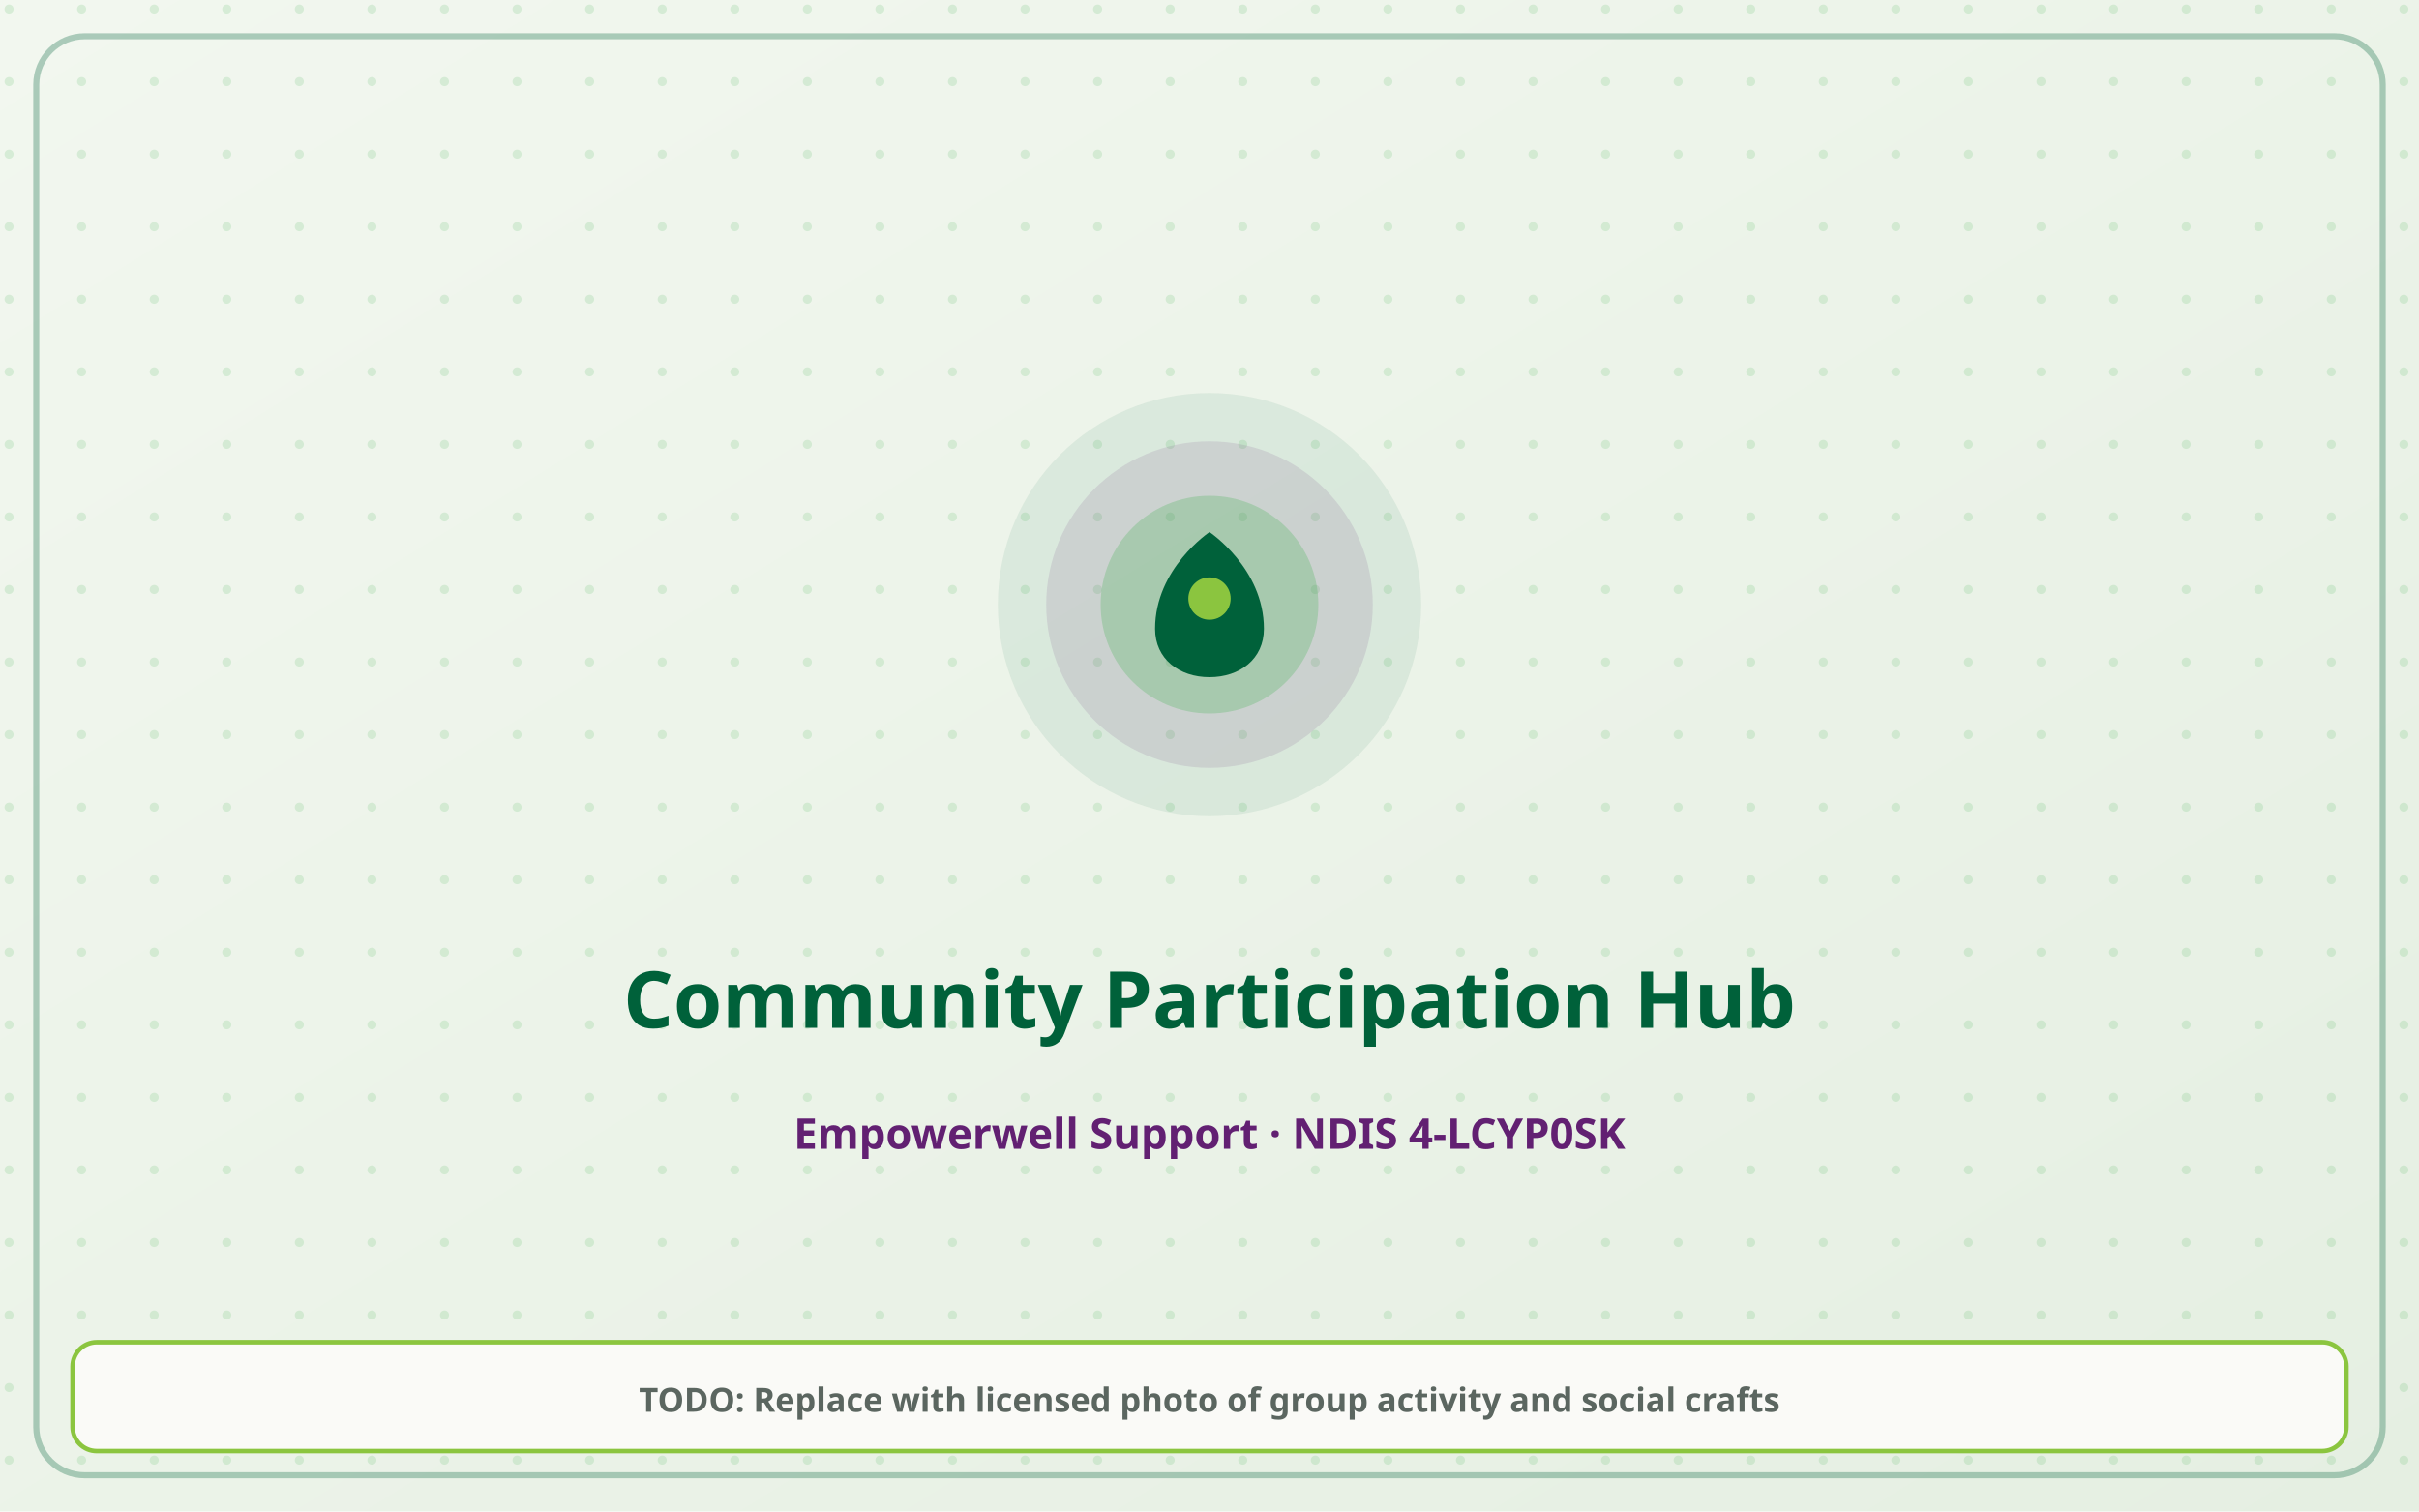
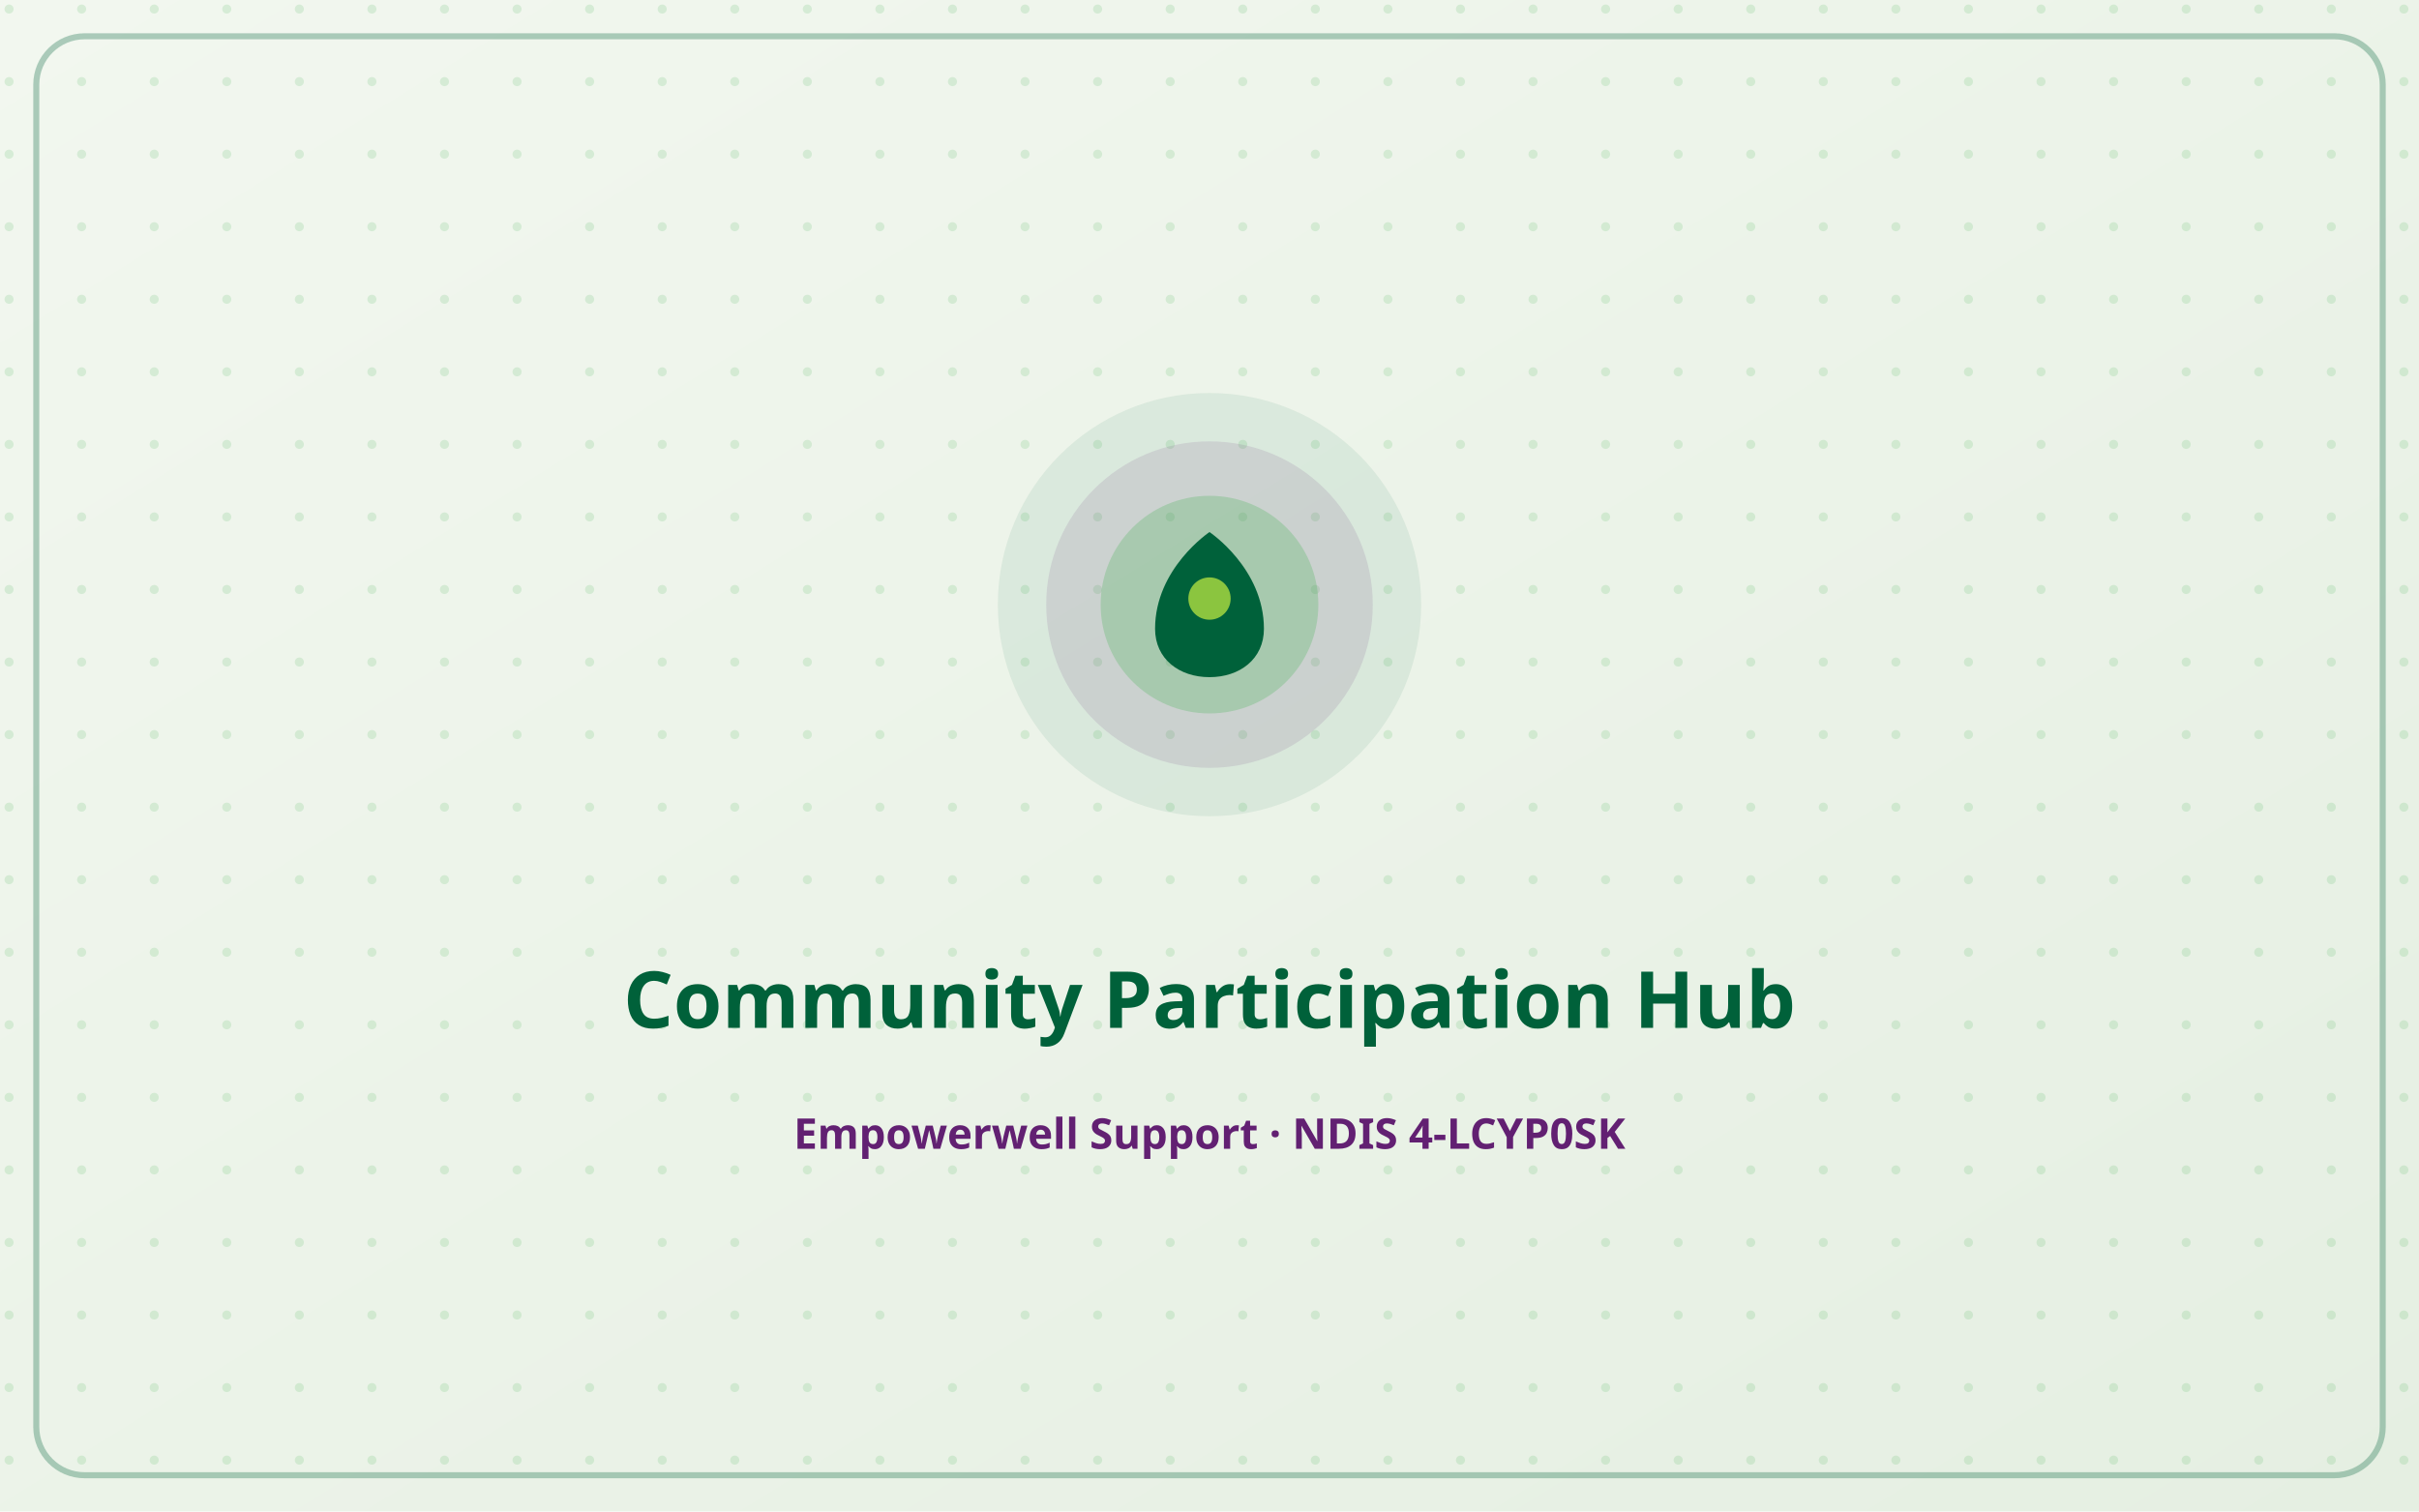
<svg xmlns="http://www.w3.org/2000/svg" viewBox="0 0 800 500" width="100%" height="100%">
  <defs>
    <linearGradient id="bgGrad" x1="0%" y1="0%" x2="100%" y2="100%">
      <stop offset="0%" stop-color="#F2F7EF" />
      <stop offset="100%" stop-color="#E5EFE2" />
    </linearGradient>
    <pattern id="patternDots" x="0" y="0" width="24" height="24" patternUnits="userSpaceOnUse">
      <circle cx="3" cy="3" r="1.5" fill="#3AB04A" opacity="0.15" />
    </pattern>
  </defs>
  <rect width="800" height="500" fill="url(#bgGrad)" />
  <rect width="800" height="500" fill="url(#patternDots)" />
  <rect x="12" y="12" width="776" height="476" rx="16" fill="none" stroke="#00613A" stroke-width="2" stroke-opacity="0.3" />
  <g transform="translate(400, 200)">
    <circle r="70" fill="#00613A" opacity="0.08" />
    <circle r="54" fill="#622072" opacity="0.12" />
    <circle r="36" fill="#3AB04A" opacity="0.25" />
    <path d="M-18 8 C-18 -12 0 -24 0 -24 C0 -24 18 -12 18 8 C18 18 10 24 0 24 C-10 24 -18 18 -18 8 Z" fill="#00613A" />
    <circle cx="0" cy="-2" r="7" fill="#8BC53F" />
  </g>
  <text x="400" y="340" text-anchor="middle" font-family="'Nunito', sans-serif" font-weight="800" font-size="26" fill="#00613A">Community Participation Hub</text>
  <text x="400" y="380" text-anchor="middle" font-family="'Atkinson Hyperlegible', sans-serif" font-weight="700" font-size="14" fill="#622072">Empowerwell Support · NDIS 4-LCYP0SK</text>
-   <rect x="24" y="444" width="752" height="36" rx="8" fill="#FAFAF7" stroke="#8BC53F" stroke-width="1.5" />
-   <text x="400" y="467" text-anchor="middle" font-family="'Atkinson Hyperlegible', sans-serif" font-size="11" fill="#5B6660" font-weight="700">TODO: Replace with licensed photo of group activity and social crafts</text>
</svg>
